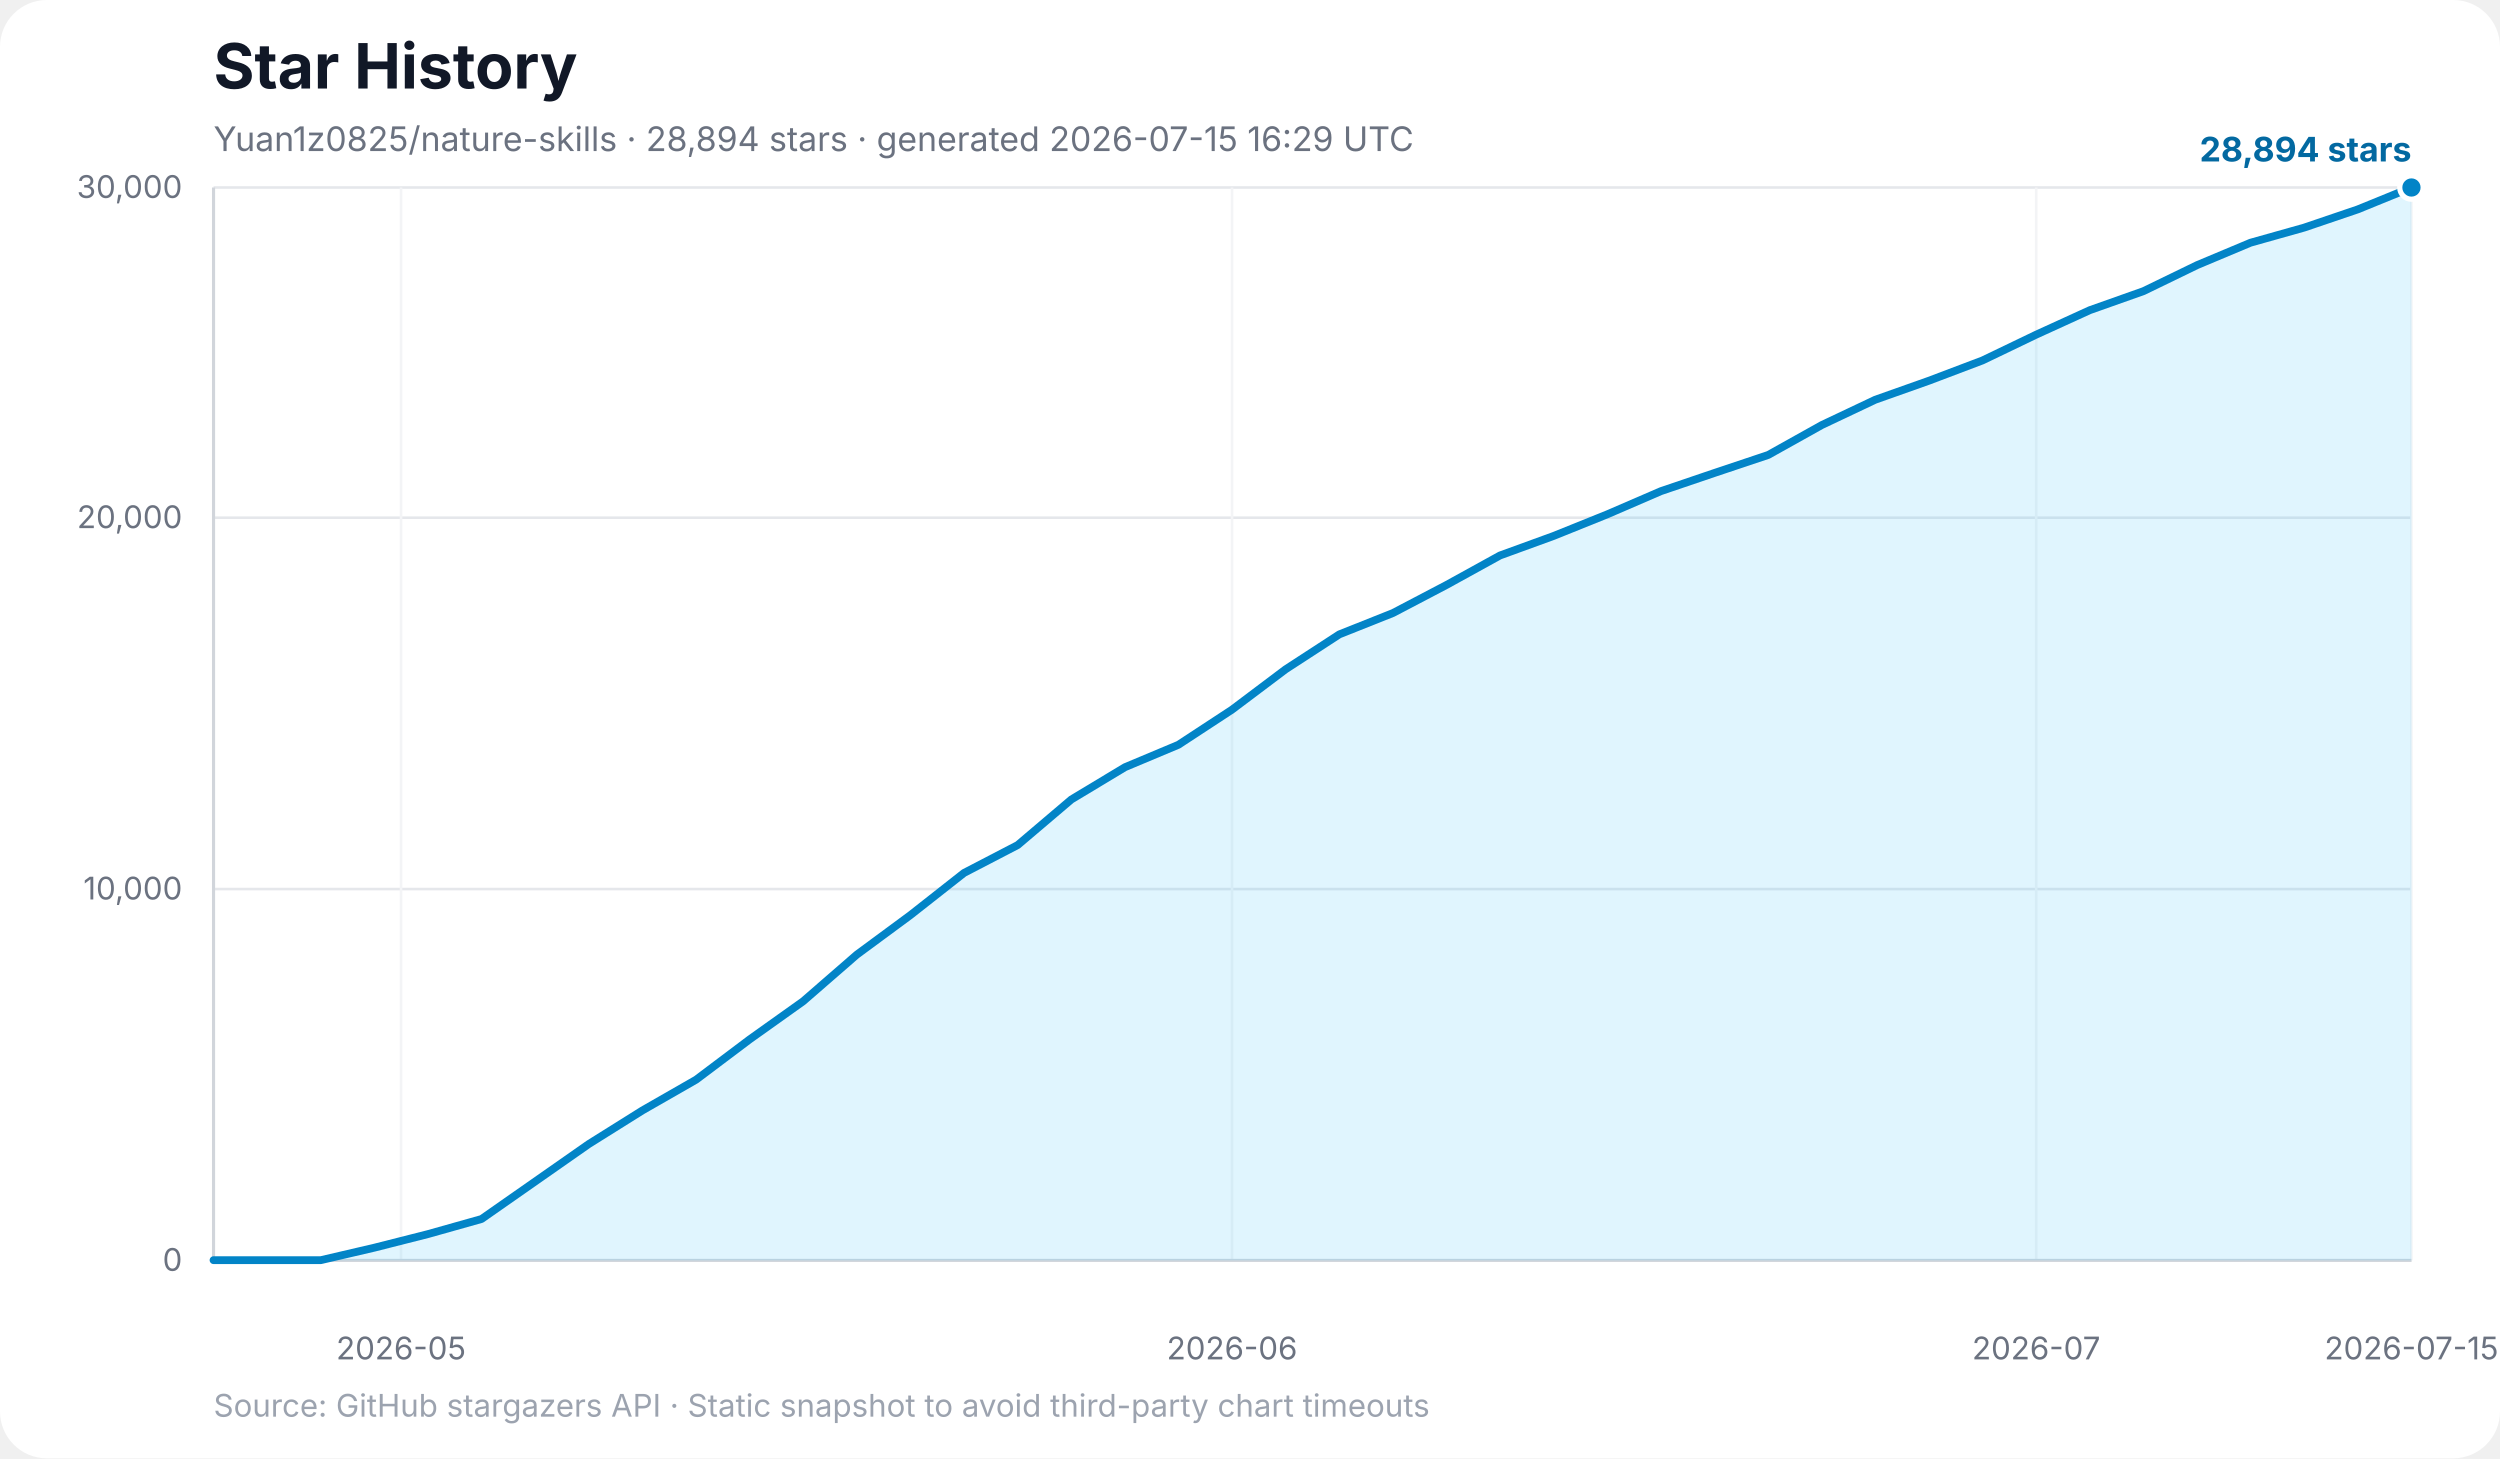
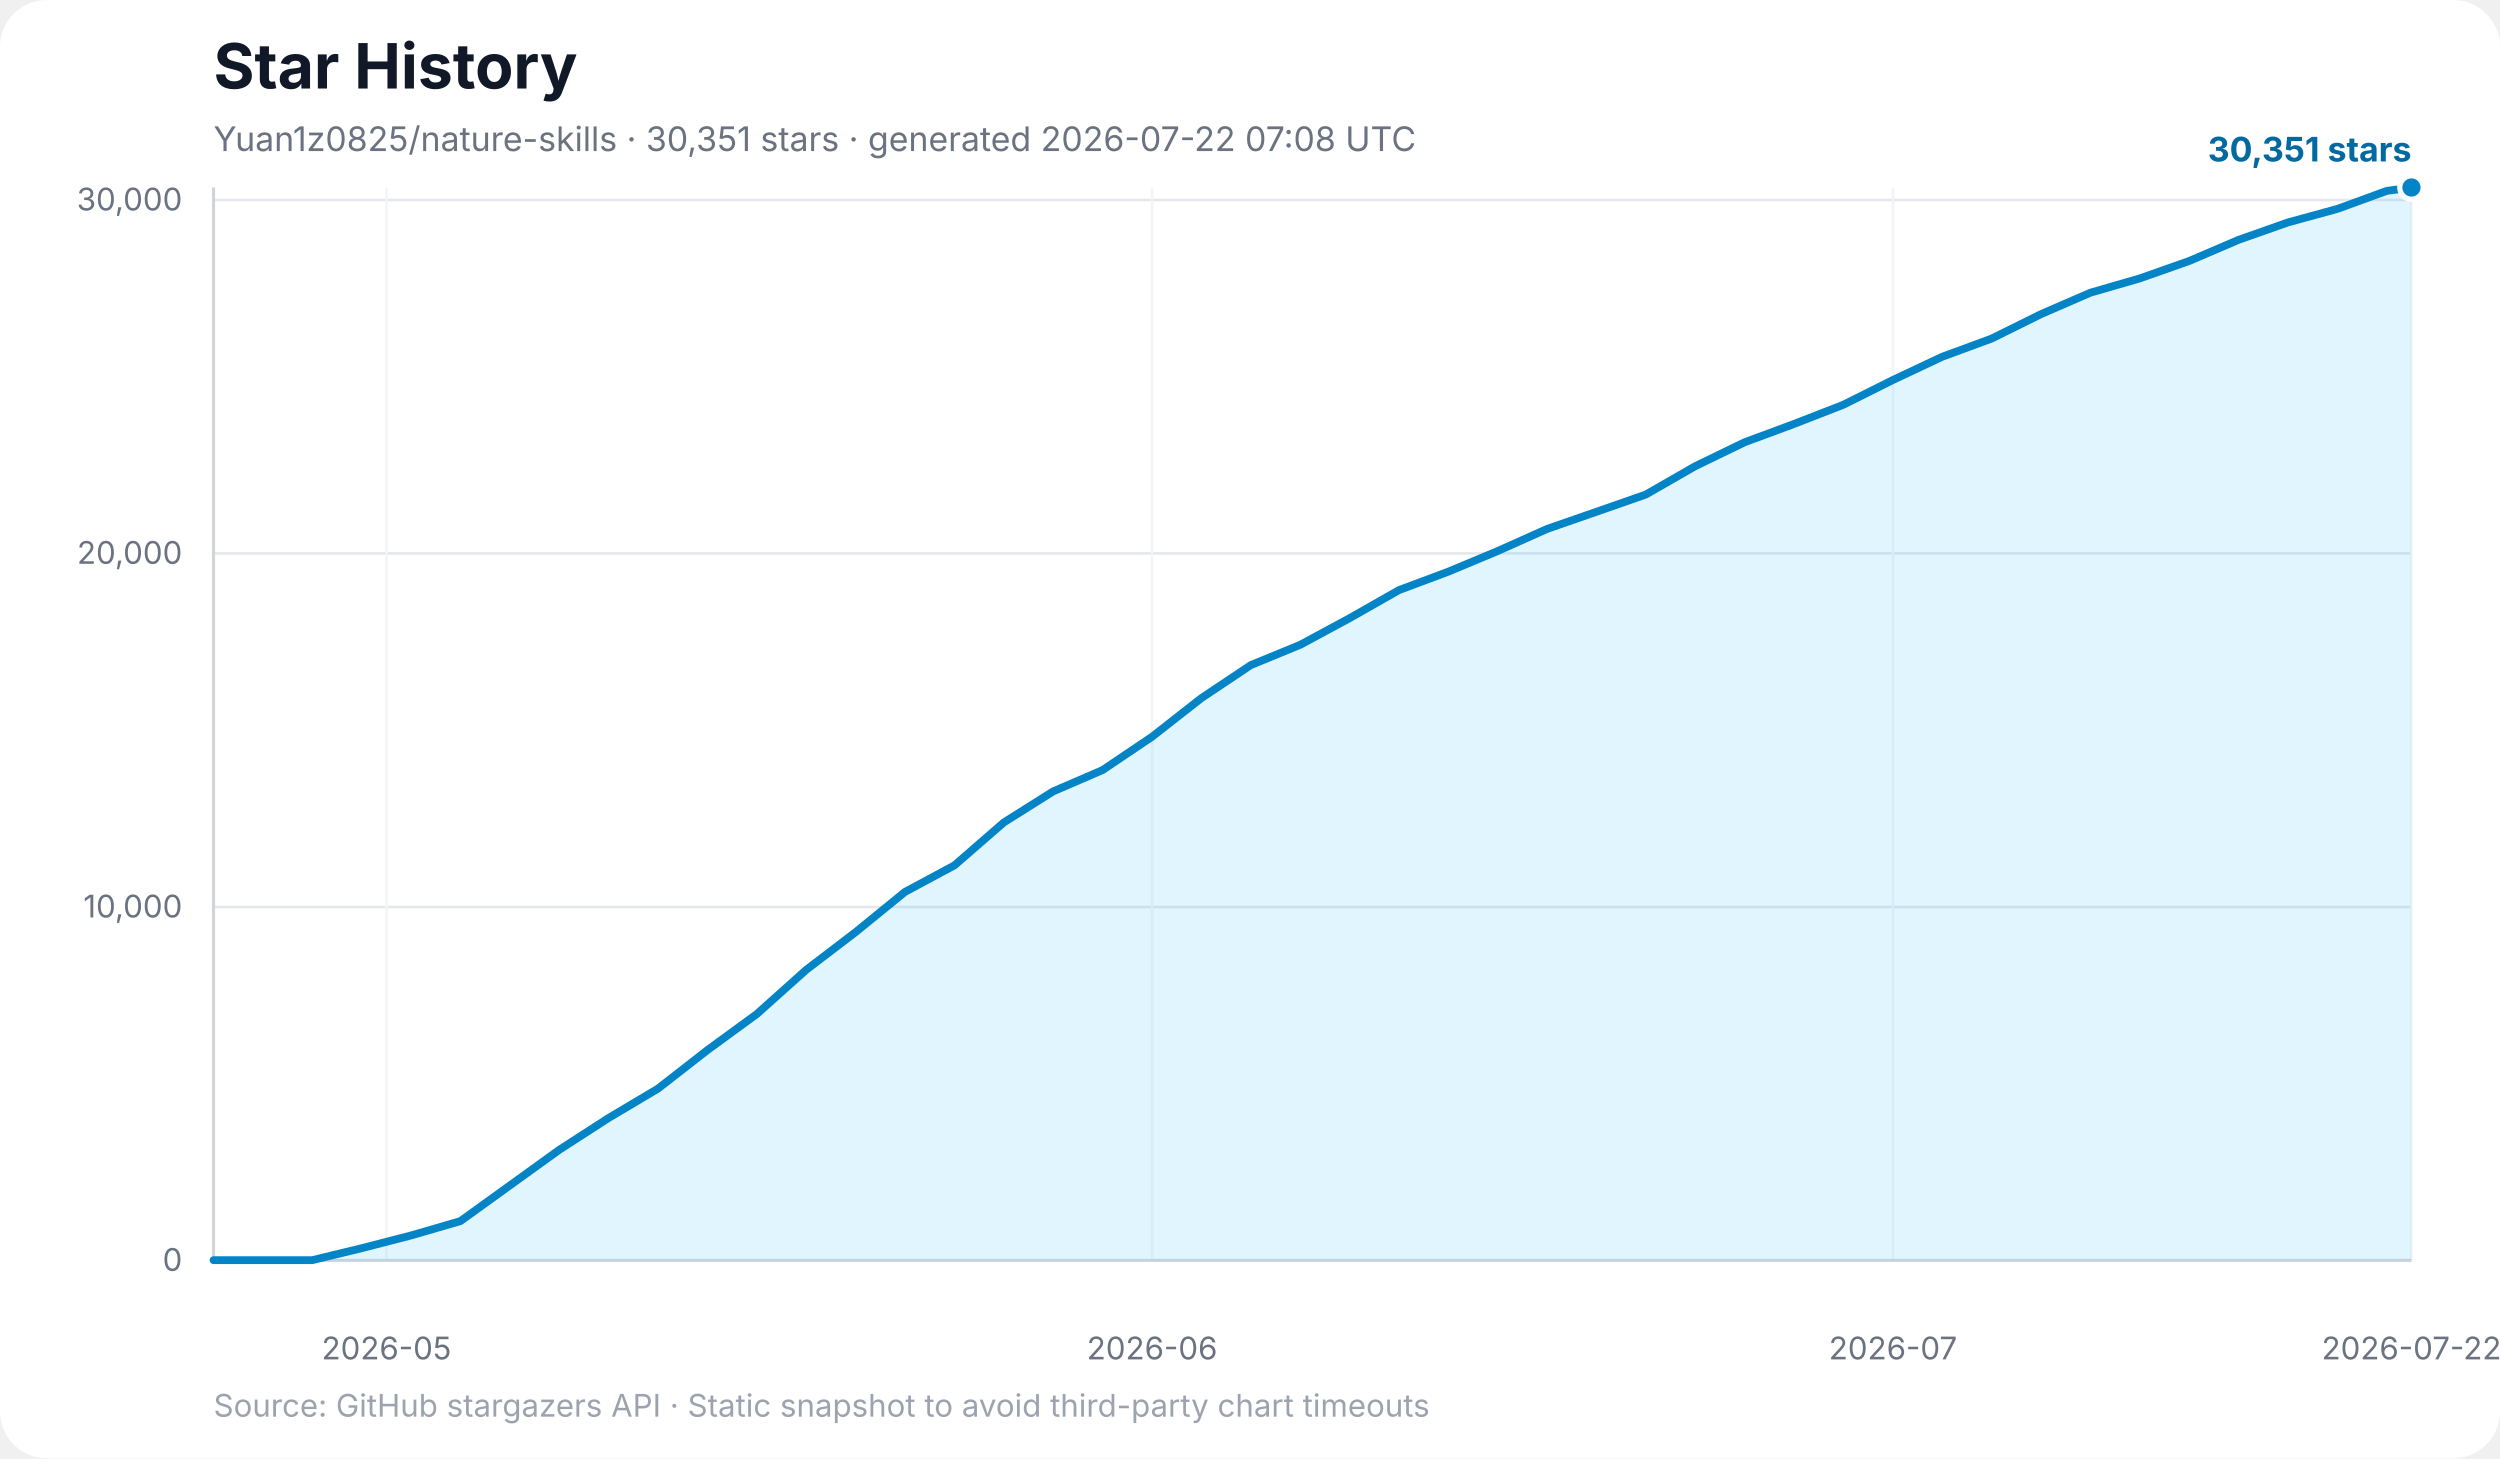
<svg xmlns="http://www.w3.org/2000/svg" width="960" height="560" viewBox="0 0 960 560" role="img" aria-labelledby="title desc">
  <rect width="100%" height="100%" rx="18" fill="#ffffff" />
  <text x="82" y="34" font-family="Inter, ui-sans-serif, system-ui, -apple-system, BlinkMacSystemFont, Segoe UI, sans-serif" font-size="24" font-weight="700" fill="#111827">Star History</text>
-   <text x="82" y="58" font-family="Inter, ui-sans-serif, system-ui, -apple-system, BlinkMacSystemFont, Segoe UI, sans-serif" font-size="13" fill="#6b7280">Yuan1z0825/nature-skills · 28,894 stars · generated 2026-07-15 16:29 UTC</text>
+   <text x="82" y="58" font-family="Inter, ui-sans-serif, system-ui, -apple-system, BlinkMacSystemFont, Segoe UI, sans-serif" font-size="13" fill="#6b7280">Yuan1z0825/nature-skills · 30,351 stars · generated 2026-07-22 07:08 UTC</text>
  <g font-family="Inter, ui-sans-serif, system-ui, -apple-system, BlinkMacSystemFont, Segoe UI, sans-serif">
    <line x1="82" y1="484.0" x2="926" y2="484.0" stroke="#e5e7eb" stroke-width="1" />
    <text x="70" y="488.0" text-anchor="end" font-size="12" fill="#6b7280">0</text>
-     <line x1="82" y1="341.4" x2="926" y2="341.4" stroke="#e5e7eb" stroke-width="1" />
-     <text x="70" y="345.4" text-anchor="end" font-size="12" fill="#6b7280">10,000</text>
-     <line x1="82" y1="198.8" x2="926" y2="198.8" stroke="#e5e7eb" stroke-width="1" />
-     <text x="70" y="202.8" text-anchor="end" font-size="12" fill="#6b7280">20,000</text>
-     <line x1="82" y1="72.0" x2="926" y2="72.0" stroke="#e5e7eb" stroke-width="1" />
-     <text x="70" y="76.0" text-anchor="end" font-size="12" fill="#6b7280">30,000</text>
-     <line x1="154.0" y1="72" x2="154.0" y2="484" stroke="#f3f4f6" stroke-width="1" />
-     <text x="154.0" y="522" text-anchor="middle" font-size="12" fill="#6b7280">2026-05</text>
-     <line x1="473.1" y1="72" x2="473.1" y2="484" stroke="#f3f4f6" stroke-width="1" />
-     <text x="473.1" y="522" text-anchor="middle" font-size="12" fill="#6b7280">2026-06</text>
-     <line x1="781.9" y1="72" x2="781.9" y2="484" stroke="#f3f4f6" stroke-width="1" />
-     <text x="781.9" y="522" text-anchor="middle" font-size="12" fill="#6b7280">2026-07</text>
+     <line x1="82" y1="348.3" x2="926" y2="348.3" stroke="#e5e7eb" stroke-width="1" />
+     <text x="70" y="352.3" text-anchor="end" font-size="12" fill="#6b7280">10,000</text>
+     <line x1="82" y1="212.5" x2="926" y2="212.5" stroke="#e5e7eb" stroke-width="1" />
+     <text x="70" y="216.5" text-anchor="end" font-size="12" fill="#6b7280">20,000</text>
+     <line x1="82" y1="76.8" x2="926" y2="76.8" stroke="#e5e7eb" stroke-width="1" />
+     <text x="70" y="80.8" text-anchor="end" font-size="12" fill="#6b7280">30,000</text>
+     <line x1="148.4" y1="72" x2="148.4" y2="484" stroke="#f3f4f6" stroke-width="1" />
+     <text x="148.4" y="522" text-anchor="middle" font-size="12" fill="#6b7280">2026-05</text>
+     <line x1="442.4" y1="72" x2="442.4" y2="484" stroke="#f3f4f6" stroke-width="1" />
+     <text x="442.4" y="522" text-anchor="middle" font-size="12" fill="#6b7280">2026-06</text>
+     <line x1="726.9" y1="72" x2="726.9" y2="484" stroke="#f3f4f6" stroke-width="1" />
+     <text x="726.9" y="522" text-anchor="middle" font-size="12" fill="#6b7280">2026-07</text>
    <line x1="926.0" y1="72" x2="926.0" y2="484" stroke="#f3f4f6" stroke-width="1" />
-     <text x="926.0" y="522" text-anchor="middle" font-size="12" fill="#6b7280">2026-07-15</text>
+     <text x="926.0" y="522" text-anchor="middle" font-size="12" fill="#6b7280">2026-07-22</text>
    <line x1="82" y1="72" x2="82" y2="484" stroke="#d1d5db" stroke-width="1.2" />
    <line x1="82" y1="484" x2="926" y2="484" stroke="#d1d5db" stroke-width="1.2" />
-     <polygon points="82.0,484.0 82.0,483.9 102.6,483.9 123.2,483.9 143.8,479.1 164.3,473.9 184.9,468.1 205.5,453.7 226.1,439.3 246.7,426.4 267.3,414.6 287.9,399.1 308.4,384.5 329.0,366.6 349.6,351.4 370.2,335.2 390.8,324.5 411.4,307.0 432.0,294.6 452.5,286.0 473.1,272.5 493.7,257.0 514.3,243.6 534.9,235.4 555.5,224.6 576.0,213.3 596.6,205.8 617.2,197.5 637.8,188.6 658.4,181.6 679.0,174.7 699.6,163.2 720.1,153.5 740.7,146.2 761.3,138.4 781.9,128.5 802.5,119.1 823.1,111.8 843.7,101.8 864.2,93.2 884.8,87.4 905.4,80.4 926.0,72.0 926.0,484.0" fill="#38bdf8" opacity="0.16" />
-     <polyline points="82.0,483.9 102.6,483.9 123.2,483.9 143.8,479.1 164.3,473.9 184.9,468.1 205.5,453.7 226.1,439.3 246.7,426.4 267.3,414.6 287.9,399.1 308.4,384.5 329.0,366.6 349.6,351.4 370.2,335.2 390.8,324.5 411.4,307.0 432.0,294.6 452.5,286.0 473.1,272.5 493.7,257.0 514.3,243.6 534.9,235.4 555.5,224.6 576.0,213.3 596.6,205.8 617.2,197.5 637.8,188.6 658.4,181.6 679.0,174.7 699.6,163.2 720.1,153.5 740.7,146.2 761.3,138.4 781.9,128.5 802.5,119.1 823.1,111.8 843.7,101.8 864.2,93.2 884.8,87.4 905.4,80.4 926.0,72.0" fill="none" stroke="#0284c7" stroke-width="3" stroke-linecap="round" stroke-linejoin="round" />
+     <polygon points="82.0,484.0 82.0,483.9 101.0,483.9 119.9,483.9 138.9,479.3 157.9,474.4 176.8,468.9 195.8,455.2 214.8,441.5 233.7,429.3 252.7,418.0 271.7,403.2 290.6,389.4 309.6,372.4 328.6,357.9 347.5,342.5 366.5,332.3 385.5,315.8 404.4,303.9 423.4,295.7 442.4,282.9 461.3,268.1 480.3,255.4 499.3,247.6 518.2,237.4 537.2,226.6 556.2,219.5 575.1,211.6 594.1,203.1 613.1,196.5 632.0,189.9 651.0,179.0 670.0,169.8 688.9,162.8 707.9,155.4 726.9,145.9 745.8,137.0 764.8,130.0 783.8,120.6 802.7,112.4 821.7,106.9 840.7,100.2 859.6,92.1 878.6,85.4 897.6,80.2 916.5,73.3 926.0,72.0 926.0,484.0" fill="#38bdf8" opacity="0.16" />
+     <polyline points="82.0,483.9 101.0,483.9 119.9,483.9 138.9,479.3 157.9,474.4 176.8,468.9 195.8,455.2 214.8,441.5 233.7,429.3 252.7,418.0 271.7,403.2 290.6,389.4 309.6,372.4 328.6,357.9 347.5,342.5 366.5,332.3 385.5,315.8 404.4,303.9 423.4,295.7 442.4,282.9 461.3,268.1 480.3,255.4 499.3,247.6 518.2,237.4 537.2,226.6 556.2,219.5 575.1,211.6 594.1,203.1 613.1,196.5 632.0,189.9 651.0,179.0 670.0,169.8 688.9,162.8 707.9,155.4 726.9,145.9 745.8,137.0 764.8,130.0 783.8,120.6 802.7,112.4 821.7,106.9 840.7,100.2 859.6,92.1 878.6,85.4 897.6,80.2 916.5,73.3 926.0,72.0" fill="none" stroke="#0284c7" stroke-width="3" stroke-linecap="round" stroke-linejoin="round" />
    <circle cx="926.0" cy="72.0" r="4.5" fill="#0284c7" stroke="#ffffff" stroke-width="2" />
-     <text x="926" y="62.0" text-anchor="end" font-size="13" font-weight="700" fill="#0369a1">28,894 stars</text>
+     <text x="926" y="62.0" text-anchor="end" font-size="13" font-weight="700" fill="#0369a1">30,351 stars</text>
    <text x="82" y="544" font-size="12" fill="#9ca3af">Source: GitHub stargazers API · Static snapshot to avoid third-party chart timeouts</text>
  </g>
</svg>
